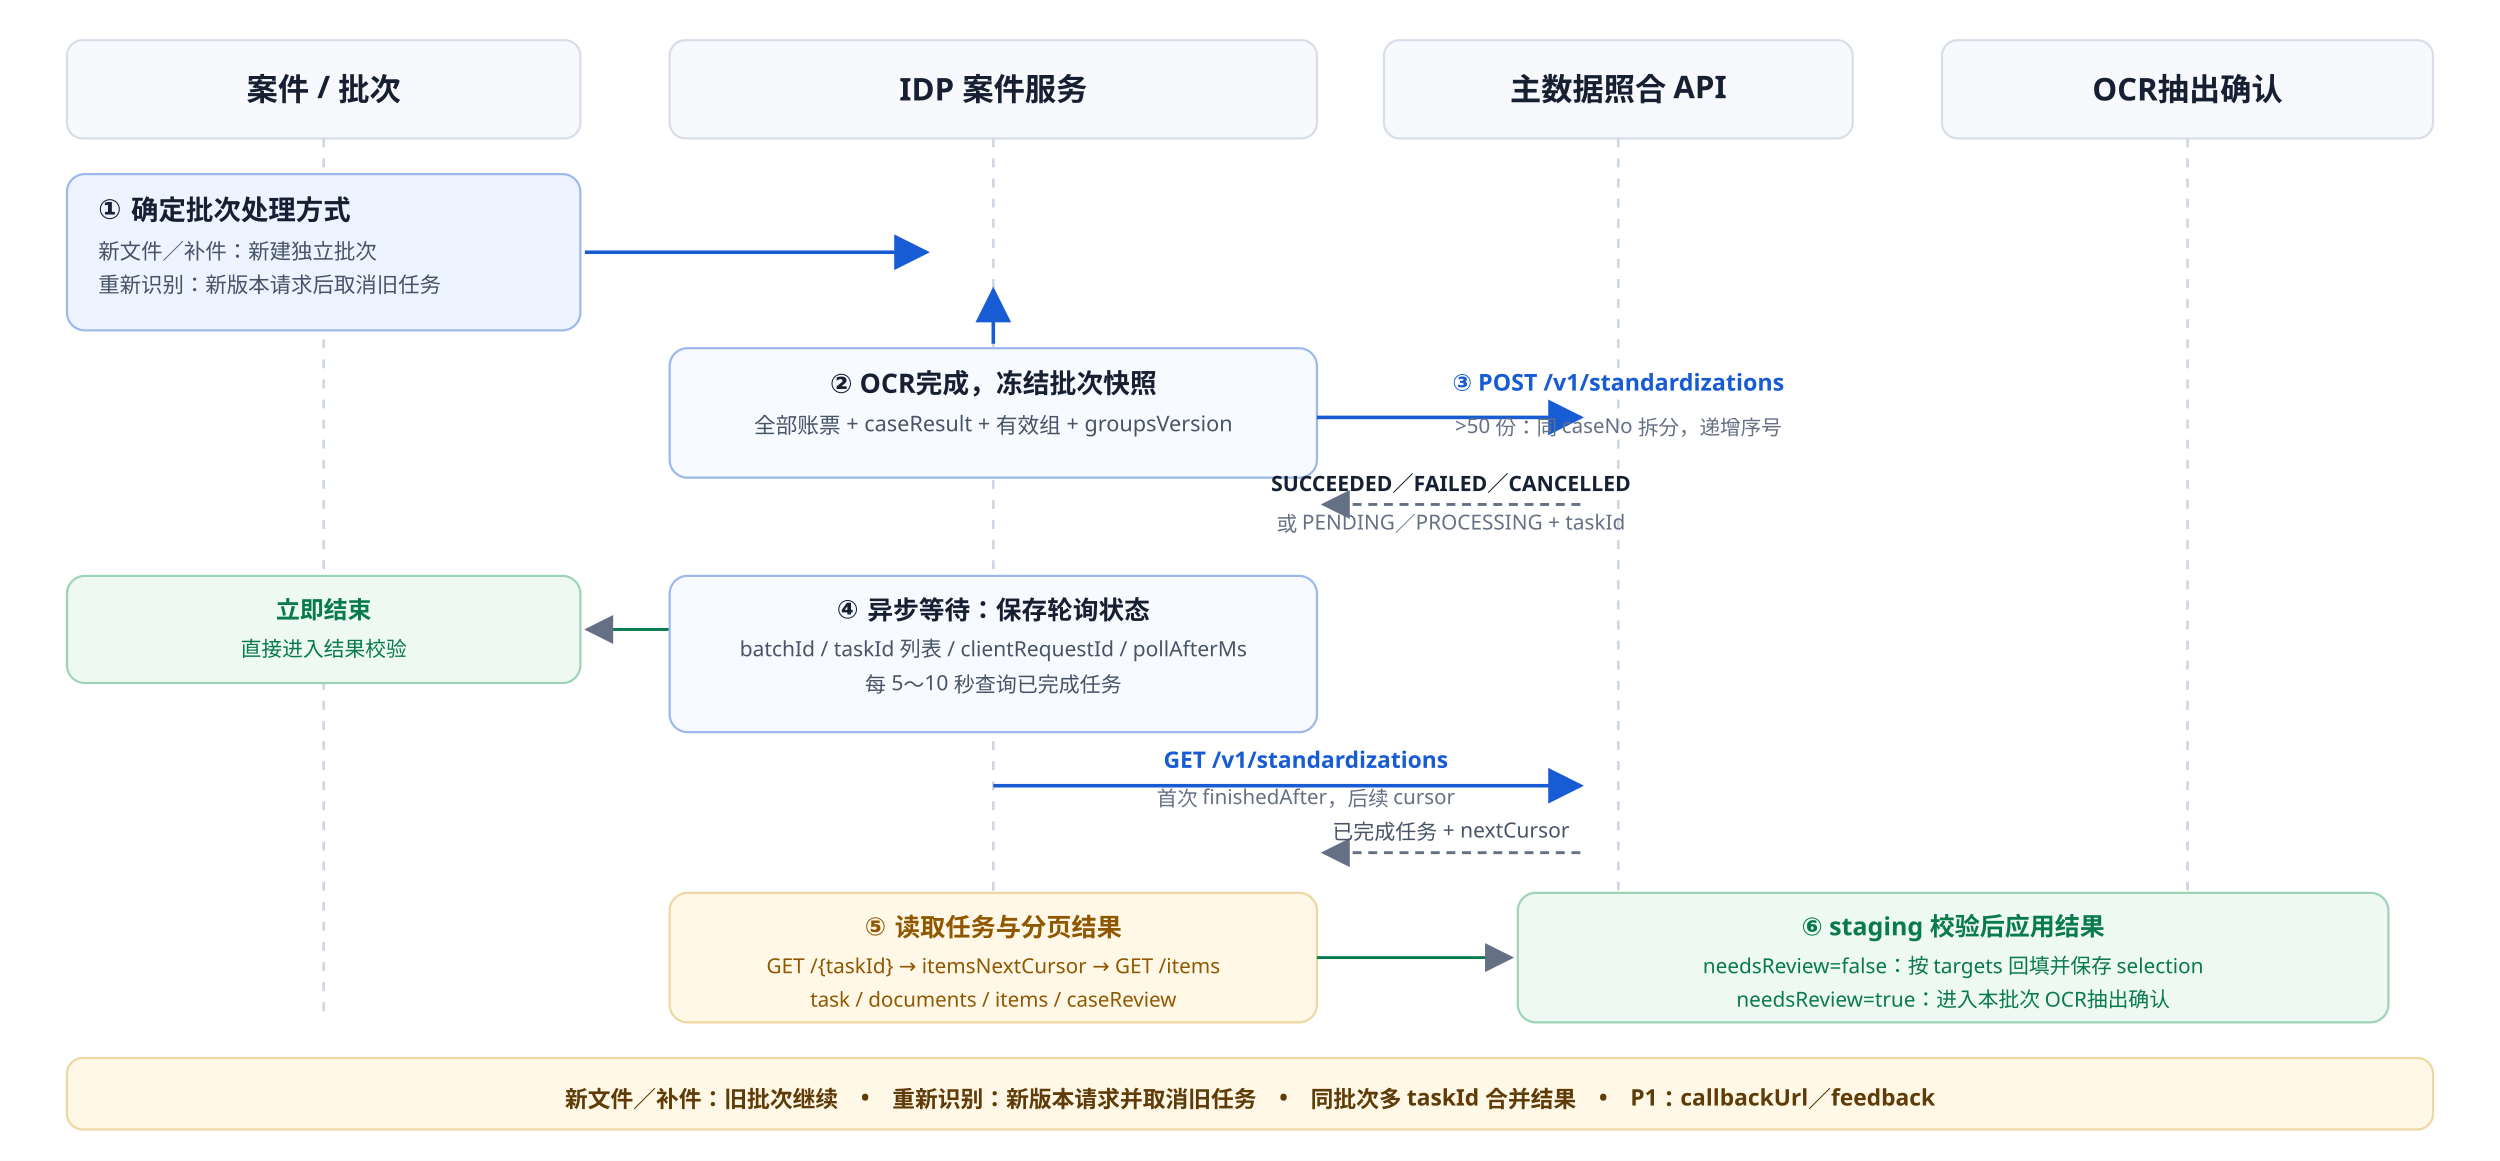
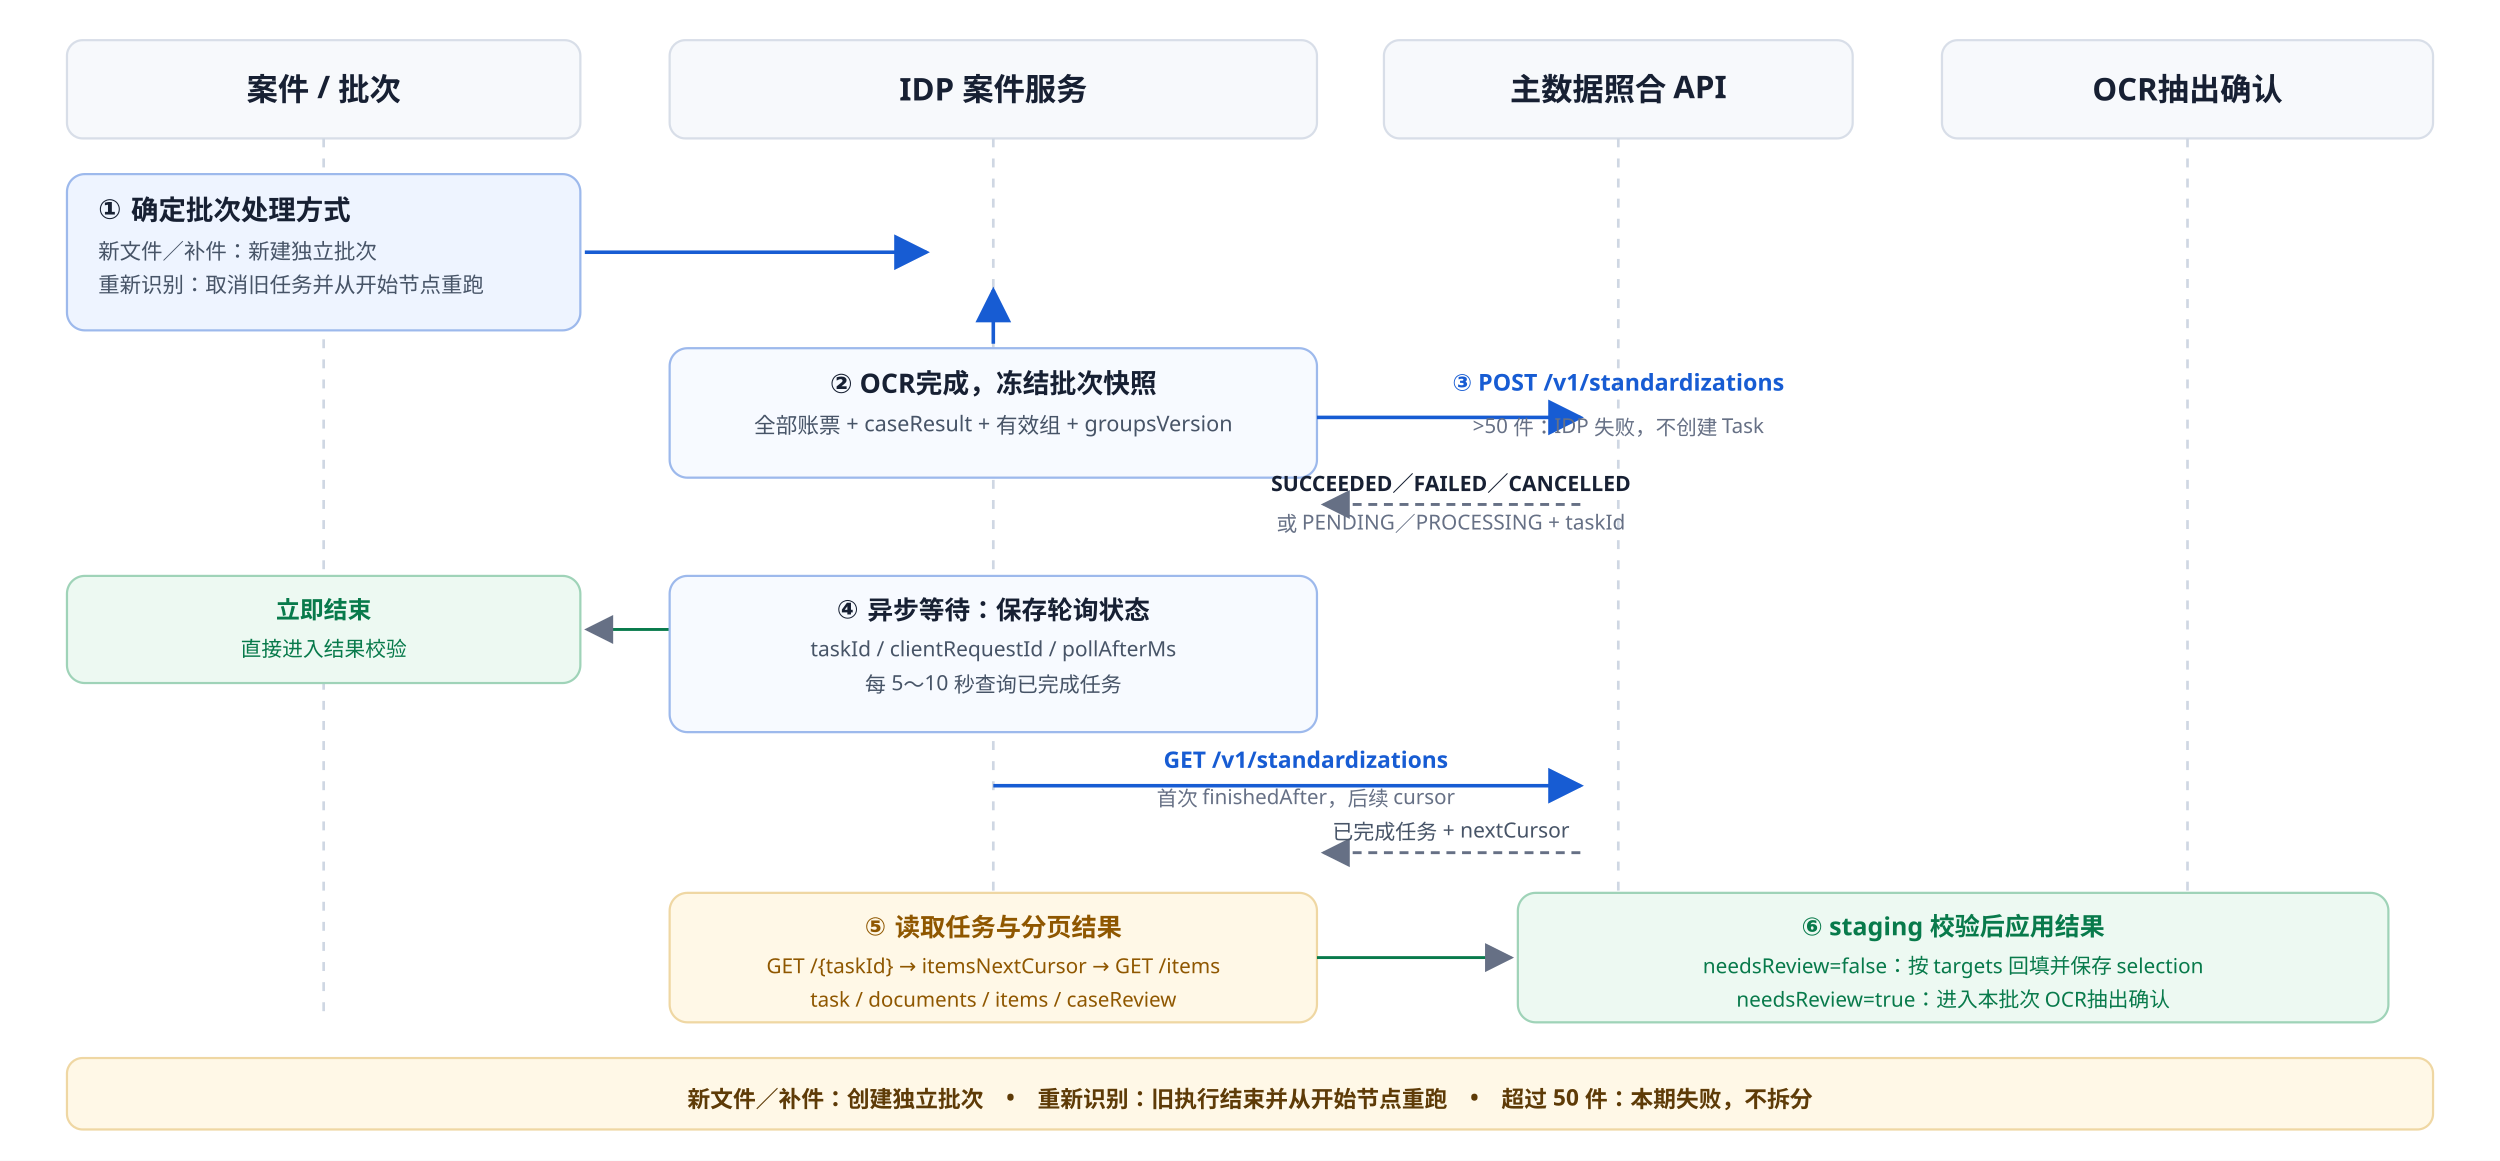
<svg xmlns="http://www.w3.org/2000/svg" viewBox="0 0 1120 520" role="img" aria-labelledby="title desc">
  <defs>
    <marker id="arrow" markerWidth="10" markerHeight="10" refX="9" refY="5" orient="auto" markerUnits="strokeWidth">
      <path d="M0,0 L10,5 L0,10 z" fill="#175cd3" />
    </marker>
    <marker id="arrowGray" markerWidth="10" markerHeight="10" refX="9" refY="5" orient="auto" markerUnits="strokeWidth">
      <path d="M0,0 L10,5 L0,10 z" fill="#667085" />
    </marker>
  </defs>
  <rect width="1120" height="520" fill="#fff" />
  <g font-family="'Noto Sans SC','PingFang SC','Microsoft YaHei',sans-serif" fill="#172033">
    <rect x="30" y="18" width="230" height="44" rx="7" fill="#f7f9fc" stroke="#d8dee8" />
    <rect x="300" y="18" width="290" height="44" rx="7" fill="#f7f9fc" stroke="#d8dee8" />
    <rect x="620" y="18" width="210" height="44" rx="7" fill="#f7f9fc" stroke="#d8dee8" />
    <rect x="870" y="18" width="220" height="44" rx="7" fill="#f7f9fc" stroke="#d8dee8" />
    <g font-size="14" font-weight="700" text-anchor="middle">
      <text x="145" y="45">案件 / 批次</text>
      <text x="445" y="45">IDP 案件服务</text>
      <text x="725" y="45">主数据照合 API</text>
      <text x="980" y="45">OCR抽出确认</text>
    </g>
    <g stroke="#cfd7e3" stroke-width="1.2" stroke-dasharray="4 5">
      <line x1="145" y1="62" x2="145" y2="458" />
      <line x1="445" y1="62" x2="445" y2="458" />
      <line x1="725" y1="62" x2="725" y2="458" />
      <line x1="980" y1="62" x2="980" y2="458" />
    </g>
    <rect x="30" y="78" width="230" height="70" rx="8" fill="#eef4ff" stroke="#9db9ec" />
    <text x="44" y="98" font-size="12.3" font-weight="700">① 确定批次处理方式</text>
    <text x="44" y="116" font-size="9.6" fill="#475467">新文件／补件：新建独立批次</text>
-     <text x="44" y="131" font-size="9.6" fill="#475467">重新识别：新版本请求后取消旧任务</text>
+     <text x="44" y="131" font-size="9.6" fill="#475467">重新识别：取消旧任务并从开始节点重跑</text>
    <line x1="262" y1="113" x2="415" y2="113" stroke="#175cd3" stroke-width="1.6" marker-end="url(#arrow)" />
    <rect x="300" y="156" width="290" height="58" rx="8" fill="#f7faff" stroke="#9db9ec" />
    <text x="445" y="176" text-anchor="middle" font-size="12" font-weight="700">② OCR完成，冻结批次快照</text>
    <text x="445" y="194" text-anchor="middle" font-size="9.7" fill="#475467">全部账票 + caseResult + 有效组 + groupsVersion</text>
    <line x1="445" y1="154" x2="445" y2="130" stroke="#175cd3" stroke-width="1.6" marker-end="url(#arrow)" />
    <line x1="590" y1="187" x2="708" y2="187" stroke="#175cd3" stroke-width="1.6" marker-end="url(#arrow)" />
    <text x="725" y="175" text-anchor="middle" font-size="10.4" font-weight="700" fill="#175cd3">③ POST /v1/standardizations</text>
-     <text x="725" y="194" text-anchor="middle" font-size="9.2" fill="#667085">&gt;50 份：同 caseNo 拆分，递增序号</text>
+     <text x="725" y="194" text-anchor="middle" font-size="9.2" fill="#667085">&gt;50 件：IDP 失败，不创建 Task</text>
    <line x1="708" y1="226" x2="593" y2="226" stroke="#667085" stroke-width="1.3" stroke-dasharray="4 3" marker-end="url(#arrowGray)" />
    <text x="650" y="220" text-anchor="middle" font-size="9.5" font-weight="700">SUCCEEDED／FAILED／CANCELLED</text>
    <text x="650" y="238" text-anchor="middle" font-size="9.3" fill="#667085">或 PENDING／PROCESSING + taskId</text>
    <rect x="30" y="258" width="230" height="48" rx="8" fill="#edf9f2" stroke="#9fd3b8" />
    <text x="145" y="277" text-anchor="middle" font-size="10.7" font-weight="700" fill="#087a4b">立即结束</text>
    <text x="145" y="294" text-anchor="middle" font-size="9.3" fill="#087a4b">直接进入结果校验</text>
    <line x1="300" y1="282" x2="263" y2="282" stroke="#087a4b" stroke-width="1.3" marker-end="url(#arrowGray)" />
    <rect x="300" y="258" width="290" height="70" rx="8" fill="#f7faff" stroke="#9db9ec" />
    <text x="445" y="277" text-anchor="middle" font-size="11.5" font-weight="700">④ 异步等待：保存轮询状态</text>
-     <text x="445" y="294" text-anchor="middle" font-size="9.4" fill="#475467">batchId / taskId 列表 / clientRequestId / pollAfterMs</text>
+     <text x="445" y="294" text-anchor="middle" font-size="9.4" fill="#475467">taskId / clientRequestId / pollAfterMs</text>
    <text x="445" y="310" text-anchor="middle" font-size="9.4" fill="#475467">每 5～10 秒查询已完成任务</text>
    <line x1="445" y1="352" x2="708" y2="352" stroke="#175cd3" stroke-width="1.6" marker-end="url(#arrow)" />
    <text x="585" y="344" text-anchor="middle" font-size="10.2" font-weight="700" fill="#175cd3">GET /v1/standardizations</text>
    <text x="585" y="361" text-anchor="middle" font-size="9.2" fill="#667085">首次 finishedAfter，后续 cursor</text>
    <line x1="708" y1="382" x2="593" y2="382" stroke="#667085" stroke-width="1.3" stroke-dasharray="4 3" marker-end="url(#arrowGray)" />
    <text x="650" y="376" text-anchor="middle" font-size="9.4" fill="#475467">已完成任务 + nextCursor</text>
    <rect x="300" y="400" width="290" height="58" rx="8" fill="#fff8e7" stroke="#efd7a3" />
    <text x="445" y="419" text-anchor="middle" font-size="11.3" font-weight="700" fill="#8f5700">⑤ 读取任务与分页结果</text>
    <text x="445" y="436" text-anchor="middle" font-size="9.3" fill="#8f5700">GET /{taskId} → itemsNextCursor → GET /items</text>
    <text x="445" y="451" text-anchor="middle" font-size="9.2" fill="#8f5700">task / documents / items / caseReview</text>
    <rect x="680" y="400" width="390" height="58" rx="8" fill="#edf9f2" stroke="#9fd3b8" />
    <text x="875" y="419" text-anchor="middle" font-size="11.2" font-weight="700" fill="#087a4b">⑥ staging 校验后应用结果</text>
    <text x="875" y="436" text-anchor="middle" font-size="9.3" fill="#087a4b">needsReview=false：按 targets 回填并保存 selection</text>
    <text x="875" y="451" text-anchor="middle" font-size="9.3" fill="#087a4b">needsReview=true：进入本批次 OCR抽出确认</text>
    <line x1="590" y1="429" x2="677" y2="429" stroke="#087a4b" stroke-width="1.3" marker-end="url(#arrowGray)" />
    <rect x="30" y="474" width="1060" height="32" rx="7" fill="#fff8e7" stroke="#efd7a3" />
-     <text x="560" y="496" text-anchor="middle" font-size="10.2" font-weight="700" fill="#5e3b07">新文件／补件：旧批次继续　•　重新识别：新版本请求并取消旧任务　•　同批次多 taskId 合并结果　•　P1：callbackUrl／feedback</text>
+     <text x="560" y="496" text-anchor="middle" font-size="10.2" font-weight="700" fill="#5e3b07">新文件／补件：创建独立批次　•　重新识别：旧执行结束并从开始节点重跑　•　超过 50 件：本期失败，不拆分</text>
  </g>
</svg>
